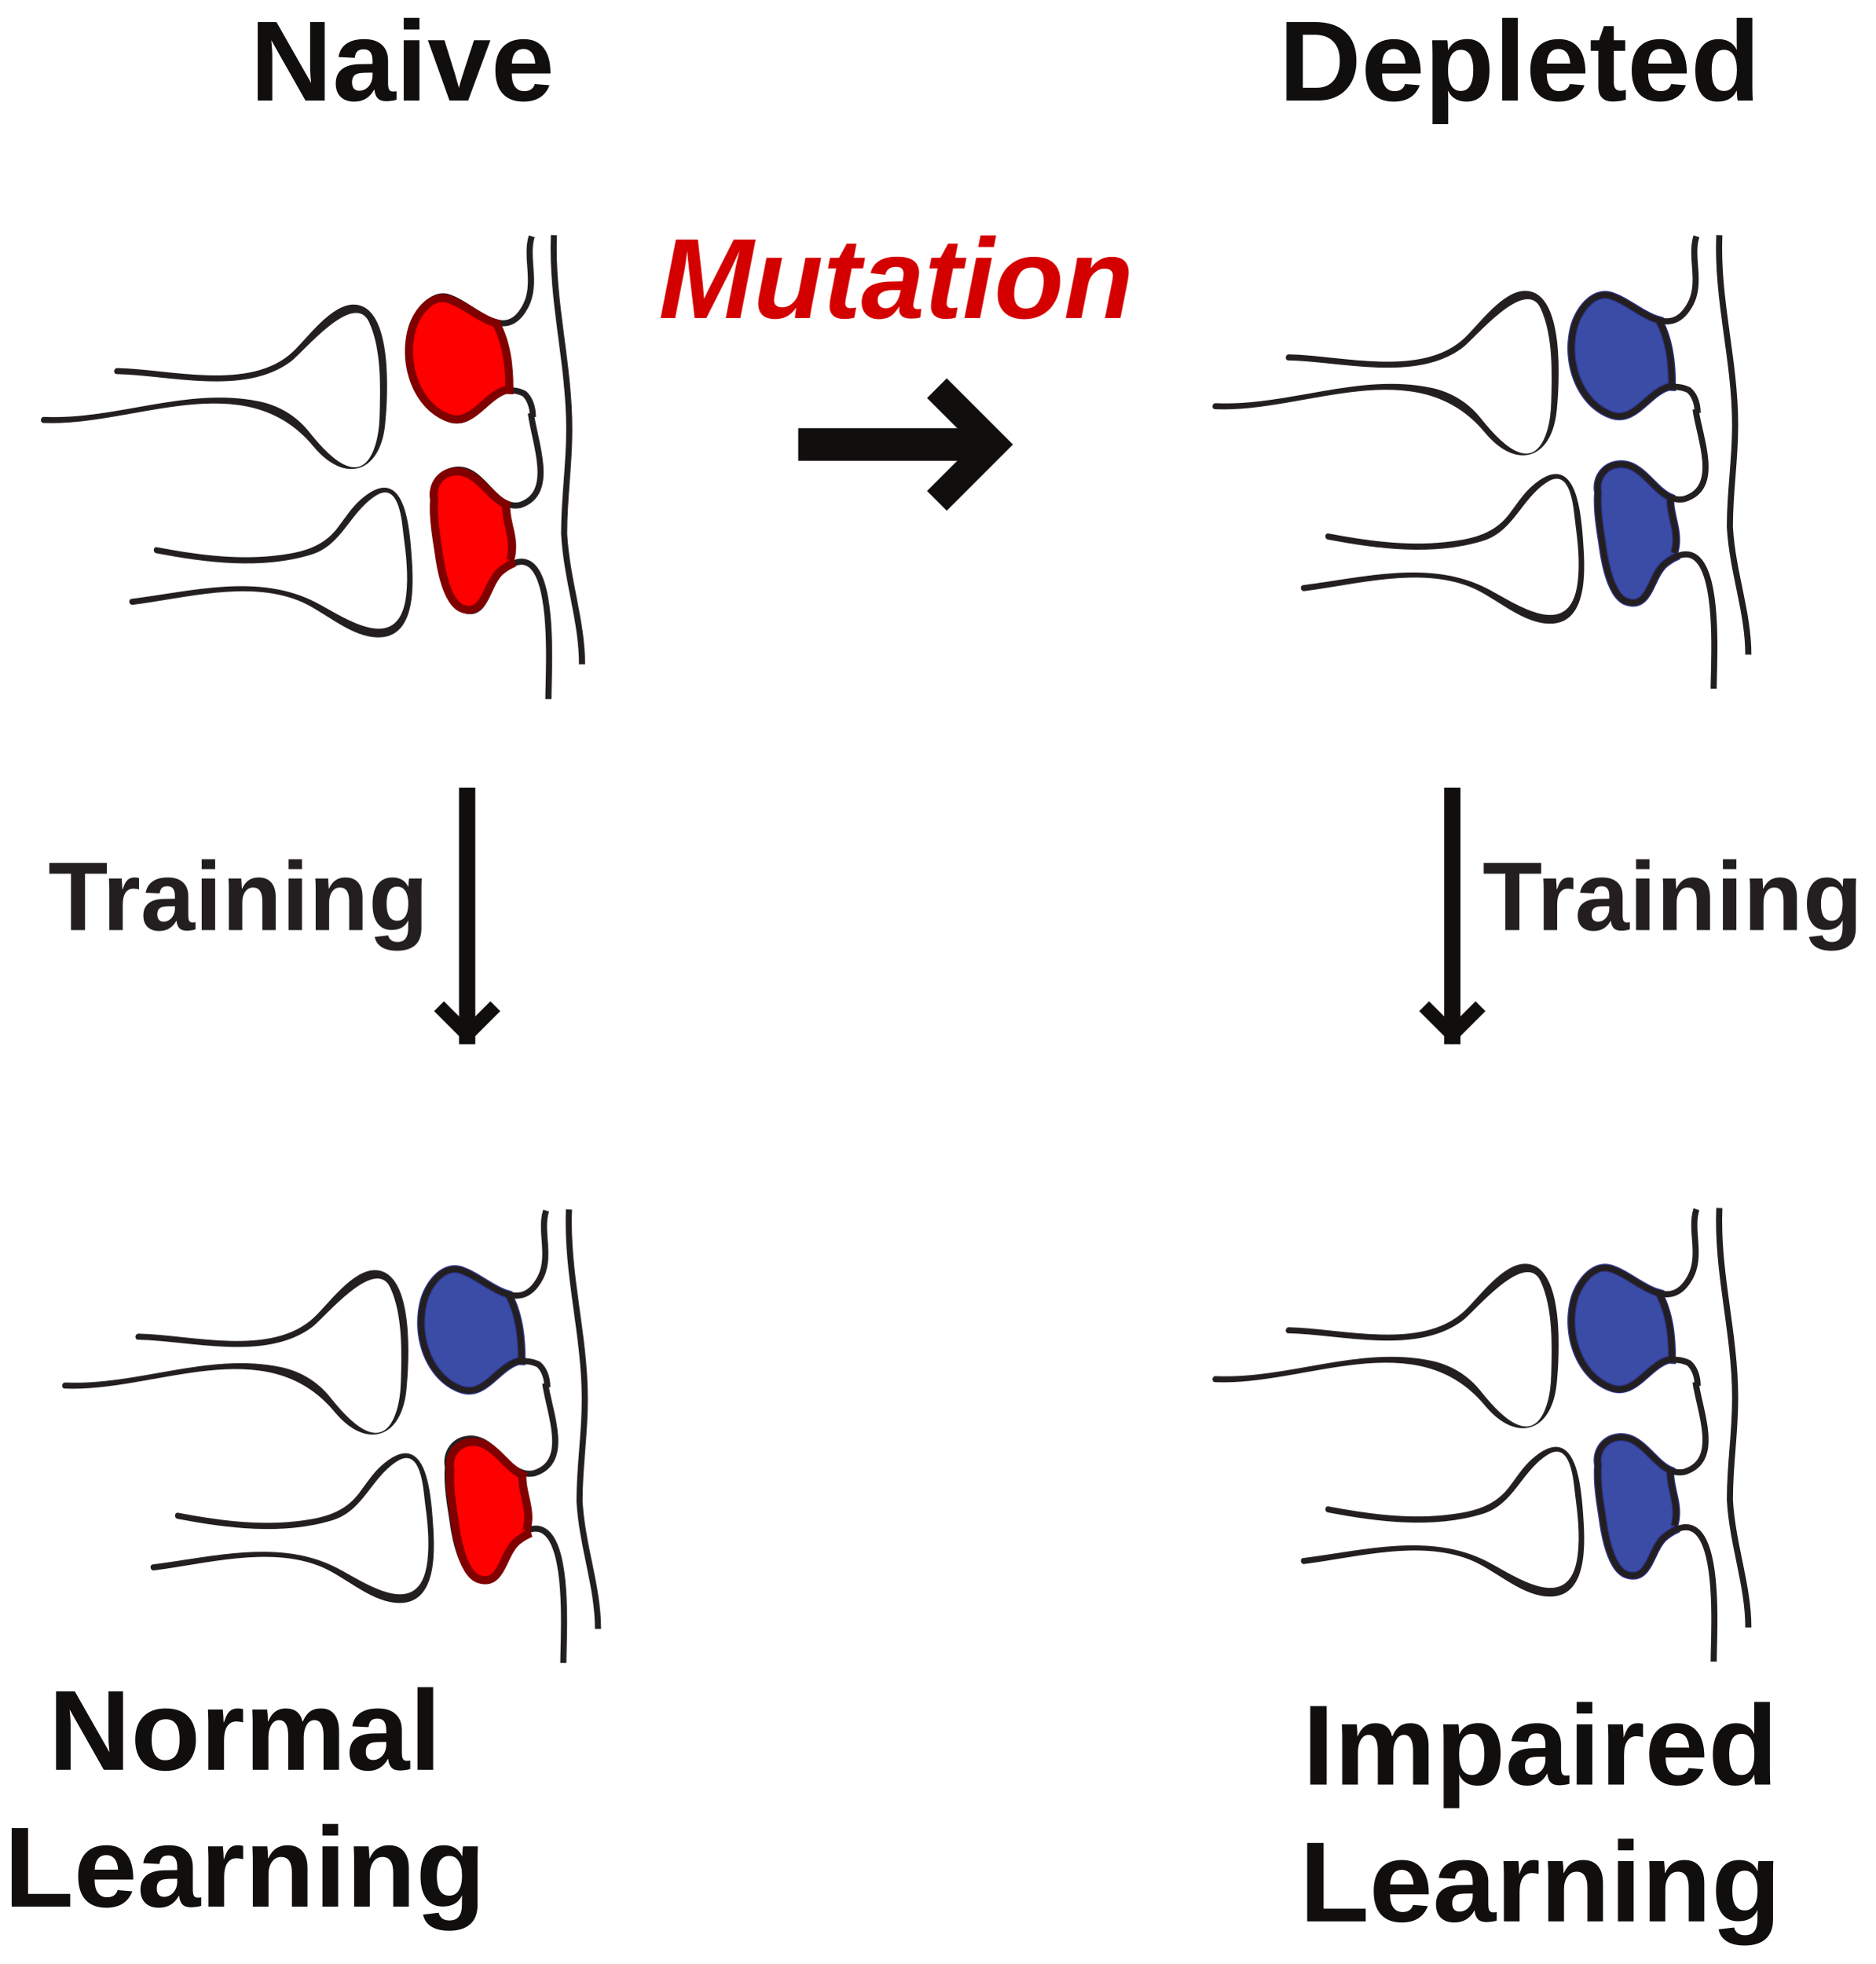
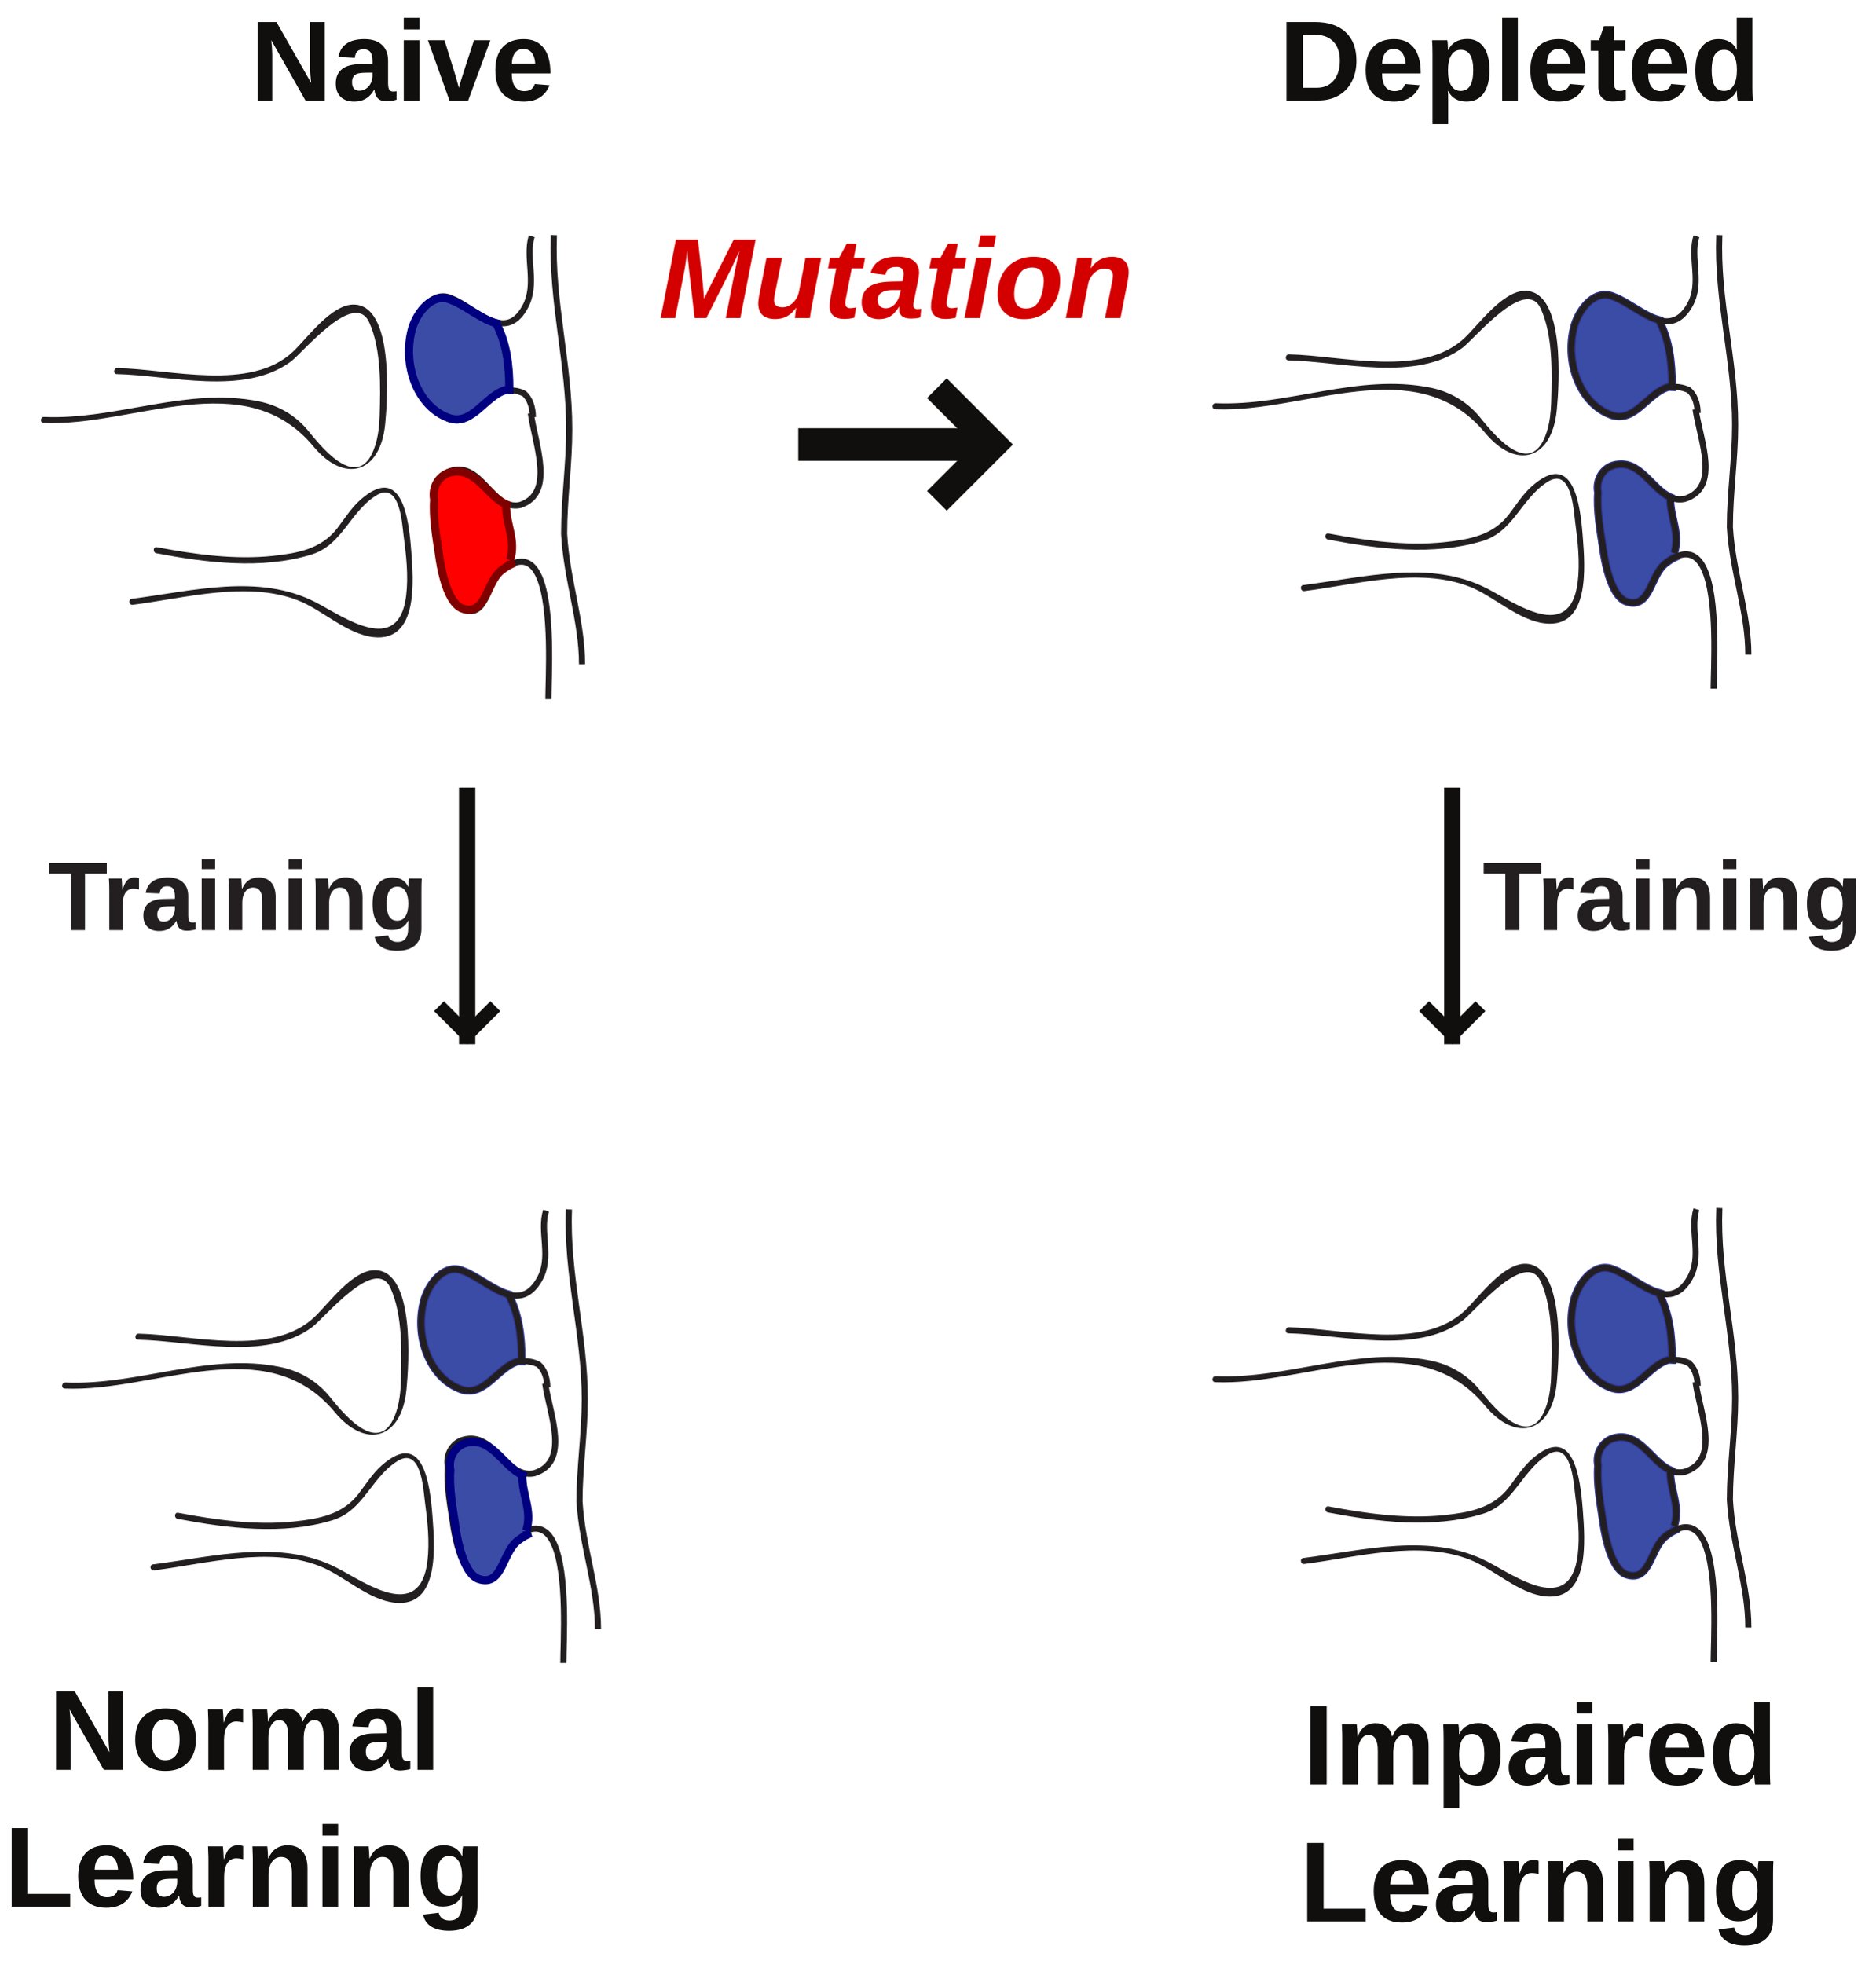
<svg xmlns="http://www.w3.org/2000/svg" width="287.84" height="301.336" id="svg4625" version="1.1">
  <defs id="defs4627" />
  <g id="layer1" transform="translate(-470.4881,-823.3293)">
    <text style="font-size:15px" id="text48" x="698.054" y="966.089">
      <tspan style="font-size:15px;font-variant:normal;font-weight:bold;writing-mode:lr-tb;fill:#231f20;fill-opacity:1;fill-rule:nonzero;stroke:none;font-family:Arial;-inkscape-font-specification:Arial-BoldMT" x="698.054 707.219 713.054 721.394 725.564 734.729 738.899 748.064" y="966.089" id="tspan50">Training</tspan>
    </text>
    <text style="font-size:15px" id="text52" x="508.872" y="838.756">
      <tspan style="font-size:17.5px;font-variant:normal;font-weight:bold;writing-mode:lr-tb;fill:#110f0d;fill-opacity:1;fill-rule:nonzero;stroke:none;font-family:Arial;-inkscape-font-specification:Arial-BoldMT" x="508.872 521.507 531.237 536.102 545.832" y="838.756" id="tspan54">Naive</tspan>
    </text>
    <text style="font-size:15px" id="text60" x="666.785" y="838.756">
      <tspan style="font-size:17.5px;font-variant:normal;font-weight:bold;writing-mode:lr-tb;fill:#110f0d;fill-opacity:1;fill-rule:nonzero;stroke:none;font-family:Arial;-inkscape-font-specification:Arial-BoldMT" id="tspan62" x="666.785" y="838.756">Depleted</tspan>
    </text>
    <text style="font-size:15px" id="text68" x="477.883" y="966.089">
      <tspan style="font-size:15px;font-variant:normal;font-weight:bold;writing-mode:lr-tb;fill:#231f20;fill-opacity:1;fill-rule:nonzero;stroke:none;font-family:Arial;-inkscape-font-specification:Arial-BoldMT" x="477.883 487.048 492.883 501.223 505.393 514.558 518.728 527.893" y="966.089" id="tspan70">Training</tspan>
    </text>
    <g id="g3108" transform="matrix(0,-1,1,0,-356.4753,1425.144)">
      <path d="m 533.588,949.49 0,27.878" style="fill:none;stroke:#110f0d;stroke-width:5;stroke-linecap:butt;stroke-linejoin:round;stroke-miterlimit:10;stroke-opacity:1;stroke-dasharray:none" id="path74" />
      <path id="path76" style="fill:#110f0d;fill-opacity:1;fill-rule:nonzero;stroke:none" d="m 523.427,972.285 3.025,-3.027 7.136,7.136 7.134,-7.136 3.027,3.027 -10.161,10.161 -10.161,-10.161 z" />
    </g>
    <text style="font-size:15px;fill:#d40000;stroke:none" id="text78" x="571.577" y="872.148">
      <tspan style="font-size:17.5px;font-style:italic;font-variant:normal;font-weight:bold;writing-mode:lr-tb;fill:#d40000;fill-opacity:1;fill-rule:nonzero;stroke:none;font-family:Arial;-inkscape-font-specification:Arial-BoldItalicMT" id="tspan80" x="571.577" y="872.148">Mutation</tspan>
    </text>
    <g id="g3072" transform="translate(22,0)">
      <path d="m 705.463,1057.552 0.174,0.616 c -0.464,0.219 -0.968,0.534 -1.502,0.951 -1.198,0.926 -1.784,2.696 -2.526,4.084 -0.74,1.385 -1.631,2.39 -3.438,1.791 -1.314,-0.439 -2.268,-2.283 -2.913,-4.656 -0.325,-1.189 -0.574,-2.51 -0.75,-3.859 -0.175,-1.159 -0.405,-2.541 -0.569,-3.966 -0.161,-1.425 -0.251,-2.899 -0.139,-4.237 -0.395,-2.033 0.807,-3.756 2.413,-4.188 3.933,-1.059 5.725,3.658 8.661,4.928 l -0.036,0.099 c 0,3.127 1.562,5.315 0.625,8.438" style="fill:#3b4ca7;fill-opacity:1;fill-rule:nonzero;stroke:#2f3591;stroke-width:1.25;stroke-linecap:butt;stroke-linejoin:miter;stroke-miterlimit:4;stroke-opacity:1;stroke-dasharray:none" id="path104" />
      <path d="m 705.111,1031.814 0,0.22 c -0.156,-0.01 -0.318,-0.01 -0.486,-0.01 -3.205,0.861 -5.207,5.599 -8.812,4.308 -4.81,-1.722 -7.215,-8.184 -5.611,-13.783 0.801,-2.584 3.206,-5.599 6.011,-4.308 2.075,0.746 4.544,2.913 6.88,3.554 l -0.005,0.01 c 1.619,3.044 2.024,6.524 2.024,10.004" style="fill:#3b4ca7;fill-opacity:1;fill-rule:nonzero;stroke:#2f3591;stroke-width:1.25;stroke-linecap:butt;stroke-linejoin:miter;stroke-miterlimit:4;stroke-opacity:1;stroke-dasharray:none" id="path108" />
      <path d="m 711.528,1078.37 c 0,-3.123 0.713,-13.73 -1.48,-18.39 -0.9,-1.913 -2.288,-2.825 -4.411,-1.814 -0.464,0.221 -0.966,0.536 -1.501,0.953 -1.199,0.926 -1.785,2.696 -2.527,4.082 -0.739,1.387 -1.63,2.39 -3.438,1.792 -1.312,-0.44 -2.268,-2.281 -2.913,-4.655 -0.324,-1.19 -0.574,-2.513 -0.749,-3.86 -0.176,-1.159 -0.405,-2.541 -0.569,-3.967 -0.161,-1.425 -0.251,-2.897 -0.14,-4.237 -0.393,-2.033 0.809,-3.755 2.413,-4.185 3.934,-1.06 5.725,3.656 8.662,4.926 0.649,0.286 1.36,0.396 2.155,0.241 5.611,-1.722 2.405,-9.044 1.716,-13.789" style="fill:none;stroke:#231f20;stroke-width:0.938;stroke-linecap:butt;stroke-linejoin:miter;stroke-miterlimit:4;stroke-opacity:1;stroke-dasharray:none" id="path112" />
      <path d="m 709.074,1036.048 c -0.02,-1.58 -0.532,-2.799 -1.363,-3.51 -0.93,-0.435 -1.65,-0.5 -2.6,-0.504 -0.156,0 -0.318,0 -0.486,0 -3.205,0.861 -5.207,5.599 -8.812,4.306 -4.81,-1.722 -7.215,-8.182 -5.611,-13.781 0.801,-2.584 3.206,-5.599 6.011,-4.308 2.075,0.745 4.544,2.911 6.88,3.554 1.726,0.474 3.376,0.116 4.739,-2.261 2.004,-3.445 0,-7.321 1.05,-10.607" style="fill:none;stroke:#231f20;stroke-width:0.938;stroke-linecap:butt;stroke-linejoin:miter;stroke-miterlimit:4;stroke-opacity:1;stroke-dasharray:none" id="path116" />
      <path d="m 712.397,1008.755 c -0.405,10.005 2.429,19.144 2.429,29.149 0,5.221 -0.81,10.439 -0.81,15.66 0.405,6.96 2.833,13.055 2.833,19.578" style="fill:none;stroke:#231f20;stroke-width:0.938;stroke-linecap:butt;stroke-linejoin:miter;stroke-miterlimit:4;stroke-opacity:1;stroke-dasharray:none" id="path120" />
      <path d="m 703.087,1021.81 c 1.619,3.045 2.024,6.525 2.024,10.004" style="fill:none;stroke:#231f20;stroke-width:0.938;stroke-linecap:butt;stroke-linejoin:miter;stroke-miterlimit:4;stroke-opacity:1;stroke-dasharray:none" id="path124" />
      <path d="m 704.838,1049.115 c 0,3.126 1.562,5.315 0.625,8.438" style="fill:none;stroke:#231f20;stroke-width:0.938;stroke-linecap:butt;stroke-linejoin:miter;stroke-miterlimit:4;stroke-opacity:1;stroke-dasharray:none" id="path128" />
      <path id="path130" style="fill:#231f20;fill-opacity:1;fill-rule:nonzero;stroke:none" d="m 635.004,1035.481 c 13.801,0.596 30.861,-9.123 41.429,3.605 4.793,5.772 10.264,4.136 11.012,-3.447 0.391,-3.946 1.306,-18.129 -4.744,-18.331 -3.489,-0.116 -7.221,5.17 -9.419,7.237 -6.535,6.15 -18.845,2.676 -26.941,2.507 -0.598,-0.013 -0.688,0.916 -0.087,0.929 8.12,0.169 19.556,3.384 26.704,-1.921 1.903,-1.411 9.713,-11.051 12.018,-6.04 1.906,4.149 1.742,9.959 1.614,14.374 -0.049,1.53 -0.212,3.07 -0.676,4.534 -2.551,8.071 -8.988,-0.723 -10.43,-2.425 -1.897,-2.243 -4.473,-3.73 -7.366,-4.325 -11.127,-2.294 -21.899,2.855 -33.025,2.375 -0.598,-0.026 -0.688,0.902 -0.087,0.929" />
      <path id="path132" style="fill:#231f20;fill-opacity:1;fill-rule:nonzero;stroke:none" d="m 652.323,1055.481 c 7.644,1.456 16.168,2.53 23.742,0.219 2.095,-0.64 3.45,-1.9 4.798,-3.541 1.629,-1.986 2.928,-4.107 5.156,-5.522 3.704,-2.351 4.014,4.391 4.231,5.997 0.412,3.058 0.789,6.344 0.403,9.421 -1.174,9.342 -9.616,3.156 -13.855,0.966 -8.75,-4.519 -18.973,-1.722 -28.261,-0.547 -0.599,0.075 -0.432,0.994 0.161,0.917 8.029,-1.014 17.554,-3.711 25.356,-0.679 3.735,1.451 7.485,5.204 11.609,5.645 6.909,0.739 6.122,-8.71 5.779,-13.24 -0.374,-4.924 -1.394,-13.54 -7.846,-7.799 -1.36,1.211 -2.402,2.873 -3.496,4.306 -2.449,3.204 -6.101,3.856 -9.881,4.26 -5.864,0.626 -12.045,-0.235 -17.808,-1.333 -0.59,-0.113 -0.671,0.818 -0.087,0.929" />
    </g>
    <g id="g3061" transform="translate(174.5292,-150.1025)">
      <path d="m 552.934,1058.318 0.174,0.618 c -0.466,0.217 -0.968,0.532 -1.504,0.95 -1.196,0.926 -1.785,2.696 -2.525,4.084 -0.743,1.386 -1.631,2.39 -3.438,1.791 -1.316,-0.44 -2.268,-2.283 -2.915,-4.656 -0.323,-1.189 -0.571,-2.51 -0.748,-3.859 -0.175,-1.159 -0.405,-2.541 -0.569,-3.965 -0.161,-1.426 -0.254,-2.9 -0.141,-4.239 -0.393,-2.033 0.81,-3.755 2.413,-4.188 3.935,-1.059 5.728,3.658 8.664,4.928 l -0.036,0.099 c 0,3.127 1.562,5.315 0.625,8.438" style="fill:#3b4ca7;fill-opacity:1;fill-rule:nonzero;stroke:#2f3591;stroke-width:1.25;stroke-linecap:butt;stroke-linejoin:miter;stroke-miterlimit:4;stroke-opacity:1;stroke-dasharray:none" id="path160" />
      <path d="m 552.582,1032.582 0,0.22 c -0.156,-0.01 -0.318,-0.01 -0.486,-0.01 -3.205,0.861 -5.21,5.599 -8.815,4.309 -4.808,-1.724 -7.213,-8.185 -5.611,-13.783 0.804,-2.585 3.206,-5.6 6.011,-4.306 2.078,0.745 4.544,2.911 6.88,3.553 l -0.003,0.01 c 1.619,3.045 2.024,6.524 2.024,10.005" style="fill:#3b4ca7;fill-opacity:1;fill-rule:nonzero;stroke:#2f3591;stroke-width:1.25;stroke-linecap:butt;stroke-linejoin:miter;stroke-miterlimit:4;stroke-opacity:1;stroke-dasharray:none" id="path164" />
      <path d="m 558.996,1079.137 c 0,-3.123 0.713,-13.729 -1.478,-18.389 -0.9,-1.914 -2.29,-2.826 -4.411,-1.814 -0.466,0.22 -0.966,0.535 -1.504,0.953 -1.199,0.925 -1.782,2.695 -2.525,4.081 -0.739,1.389 -1.63,2.391 -3.438,1.792 -1.312,-0.44 -2.268,-2.283 -2.913,-4.656 -0.324,-1.188 -0.574,-2.51 -0.751,-3.859 -0.176,-1.157 -0.404,-2.54 -0.566,-3.966 -0.161,-1.425 -0.254,-2.897 -0.142,-4.237 -0.393,-2.033 0.809,-3.755 2.413,-4.186 3.935,-1.059 5.728,3.658 8.665,4.928 0.649,0.284 1.357,0.396 2.155,0.241 5.611,-1.722 2.405,-9.045 1.714,-13.793" style="fill:none;stroke:#231f20;stroke-width:0.938;stroke-linecap:butt;stroke-linejoin:miter;stroke-miterlimit:4;stroke-opacity:1;stroke-dasharray:none" id="path168" />
      <path d="m 556.544,1036.814 c -0.02,-1.581 -0.535,-2.799 -1.363,-3.51 -0.93,-0.435 -1.653,-0.5 -2.6,-0.504 -0.156,0 -0.318,0 -0.486,0 -3.205,0.861 -5.21,5.599 -8.815,4.306 -4.81,-1.722 -7.213,-8.182 -5.611,-13.781 0.801,-2.585 3.206,-5.599 6.011,-4.306 2.075,0.744 4.546,2.91 6.88,3.553 1.729,0.472 3.379,0.116 4.741,-2.261 2.004,-3.445 0,-7.321 1.05,-10.607" style="fill:none;stroke:#231f20;stroke-width:0.938;stroke-linecap:butt;stroke-linejoin:miter;stroke-miterlimit:4;stroke-opacity:1;stroke-dasharray:none" id="path172" />
      <path d="m 559.865,1009.523 c -0.405,10.004 2.429,19.144 2.429,29.148 0,5.22 -0.81,10.44 -0.81,15.66 0.405,6.96 2.835,13.054 2.835,19.579" style="fill:none;stroke:#231f20;stroke-width:0.938;stroke-linecap:butt;stroke-linejoin:miter;stroke-miterlimit:4;stroke-opacity:1;stroke-dasharray:none" id="path176" />
      <path d="m 550.558,1022.577 c 1.619,3.045 2.024,6.525 2.024,10.005" style="fill:none;stroke:#231f20;stroke-width:0.938;stroke-linecap:butt;stroke-linejoin:miter;stroke-miterlimit:4;stroke-opacity:1;stroke-dasharray:none" id="path180" />
      <path d="m 552.309,1049.881 c 0,3.126 1.562,5.314 0.625,8.438" style="fill:none;stroke:#231f20;stroke-width:0.938;stroke-linecap:butt;stroke-linejoin:miter;stroke-miterlimit:4;stroke-opacity:1;stroke-dasharray:none" id="path184" />
      <path id="path186" style="fill:#231f20;fill-opacity:1;fill-rule:nonzero;stroke:none" d="m 482.475,1036.247 c 13.801,0.596 30.861,-9.123 41.431,3.604 4.793,5.774 10.261,4.138 11.01,-3.446 0.391,-3.947 1.306,-18.129 -4.741,-18.331 -3.491,-0.116 -7.224,5.17 -9.421,7.237 -6.535,6.15 -18.845,2.676 -26.941,2.507 -0.598,-0.013 -0.688,0.916 -0.087,0.929 8.12,0.168 19.558,3.384 26.704,-1.921 1.903,-1.411 9.713,-11.051 12.018,-6.04 1.906,4.149 1.745,9.959 1.614,14.374 -0.048,1.53 -0.212,3.07 -0.674,4.534 -2.554,8.071 -8.99,-0.723 -10.432,-2.425 -1.897,-2.243 -4.475,-3.73 -7.366,-4.326 -11.127,-2.292 -21.899,2.856 -33.025,2.376 -0.598,-0.026 -0.686,0.902 -0.087,0.929" />
      <path id="path188" style="fill:#231f20;fill-opacity:1;fill-rule:nonzero;stroke:none" d="m 499.794,1056.247 c 7.644,1.456 16.17,2.53 23.742,0.217 2.098,-0.639 3.45,-1.9 4.798,-3.541 1.629,-1.984 2.928,-4.106 5.156,-5.522 3.704,-2.35 4.014,4.393 4.231,5.999 0.412,3.058 0.791,6.344 0.403,9.42 -1.171,9.342 -9.614,3.158 -13.855,0.968 -8.748,-4.519 -18.973,-1.722 -28.261,-0.549 -0.596,0.076 -0.432,0.994 0.164,0.92 8.026,-1.015 17.551,-3.712 25.356,-0.68 3.732,1.45 7.482,5.204 11.609,5.644 6.906,0.74 6.12,-8.709 5.776,-13.239 -0.374,-4.924 -1.391,-13.54 -7.846,-7.799 -1.36,1.211 -2.4,2.873 -3.496,4.305 -2.449,3.205 -6.101,3.857 -9.881,4.261 -5.864,0.626 -12.045,-0.236 -17.808,-1.333 -0.59,-0.113 -0.671,0.818 -0.087,0.929" />
    </g>
    <g id="g3112" transform="translate(-176.8542,276.2314)">
      <text y="818.751" x="654.772" id="text190" style="font-size:15px">
        <tspan id="tspan192" y="818.751" x="654.772 667.407 678.1 684.907 700.465 710.195" style="font-size:17.5px;font-variant:normal;font-weight:bold;writing-mode:lr-tb;fill:#110f0d;fill-opacity:1;fill-rule:nonzero;stroke:none;font-family:Arial;-inkscape-font-specification:Arial-BoldMT">Normal</tspan>
      </text>
      <text y="839.751" x="647.965" id="text194" style="font-size:15px">
        <tspan id="tspan196" y="839.751" x="647.965 658.657 668.387 678.117 684.925 695.617 700.482 711.175" style="font-size:17.5px;font-variant:normal;font-weight:bold;writing-mode:lr-tb;fill:#110f0d;fill-opacity:1;fill-rule:nonzero;stroke:none;font-family:Arial;-inkscape-font-specification:Arial-BoldMT">Learning</tspan>
      </text>
    </g>
    <text style="font-size:15px" id="text198" x="670.437" y="1097.246">
      <tspan style="font-size:17.5px;font-variant:normal;font-weight:bold;writing-mode:lr-tb;fill:#110f0d;fill-opacity:1;fill-rule:nonzero;stroke:none;font-family:Arial;-inkscape-font-specification:Arial-BoldMT" x="670.437 675.302 690.86 701.552 711.282 716.147 722.955 732.685" y="1097.246" id="tspan200">Impaired</tspan>
    </text>
    <text style="font-size:15px" id="text202" x="669.965" y="1118.246">
      <tspan style="font-size:17.5px;font-variant:normal;font-weight:bold;writing-mode:lr-tb;fill:#110f0d;fill-opacity:1;fill-rule:nonzero;stroke:none;font-family:Arial;-inkscape-font-specification:Arial-BoldMT" x="669.965 680.657 690.387 700.117 706.925 717.617 722.482 733.175" y="1118.246" id="tspan204">Learning</tspan>
    </text>
    <g id="g3104" transform="matrix(0,1,-1,0,1435.059,363.3028)">
      <path d="m 580.932,892.864 39.375,0" style="fill:none;stroke:#110f0d;stroke-width:2.5;stroke-linecap:butt;stroke-linejoin:round;stroke-miterlimit:10;stroke-opacity:1;stroke-dasharray:none" id="path208" />
      <path id="path210" style="fill:#110f0d;fill-opacity:1;fill-rule:nonzero;stroke:none" d="m 615.226,897.945 -1.514,-1.512 3.567,-3.567 -3.567,-3.567 1.514,-1.514 5.08,5.081 -5.08,5.08 z" />
    </g>
    <g id="g3100" transform="matrix(0,1,-1,0,1738.778,363.3028)">
      <path d="m 580.932,1045.364 39.375,0" style="fill:none;stroke:#110f0d;stroke-width:2.5;stroke-linecap:butt;stroke-linejoin:round;stroke-miterlimit:10;stroke-opacity:1;stroke-dasharray:none" id="path214" />
      <path id="path216" style="fill:#110f0d;fill-opacity:1;fill-rule:nonzero;stroke:none" d="m 615.226,1050.445 -1.514,-1.512 3.567,-3.567 -3.567,-3.567 1.514,-1.514 5.08,5.081 -5.08,5.08 z" />
    </g>
-     <g id="g3091">
-       <path d="m 554.665,930.636 c 0,-3.195 0.694,-14.045 -1.433,-18.812 -1.067,-2.385 -2.833,-3.251 -5.74,-0.881 -1.163,0.946 -1.731,2.759 -2.449,4.176 -0.72,1.42 -1.583,2.445 -3.337,1.833 -1.275,-0.45 -2.2,-2.335 -2.825,-4.761 -0.315,-1.218 -0.556,-2.57 -0.728,-3.95 -0.171,-1.184 -0.393,-2.599 -0.551,-4.058 -0.156,-1.458 -0.247,-2.965 -0.138,-4.334 -0.38,-2.08 0.786,-3.844 2.341,-4.284 4.666,-1.321 6.219,6.169 10.499,5.287 5.441,-1.761 2.331,-9.252 1.663,-14.106" style="fill:none;stroke:#231f20;stroke-width:0.938;stroke-linecap:butt;stroke-linejoin:miter;stroke-miterlimit:4;stroke-opacity:1;stroke-dasharray:none" id="path220" />
-       <path d="m 552.287,887.34 c -0.022,-1.616 -0.517,-2.864 -1.324,-3.591 -1.049,-0.52 -1.827,-0.52 -2.993,-0.52 -3.11,0.882 -5.054,5.729 -8.553,4.406 -4.668,-1.761 -7,-8.37 -5.444,-14.099 0.776,-2.645 3.11,-5.728 5.832,-4.405 3.498,1.321 8.164,7.049 11.274,1.321 1.944,-3.525 0,-7.49 1.019,-10.851" style="fill:none;stroke:#231f20;stroke-width:0.938;stroke-linecap:butt;stroke-linejoin:miter;stroke-miterlimit:4;stroke-opacity:1;stroke-dasharray:none" id="path224" />
-       <path d="m 555.509,859.42 c -0.393,10.235 2.356,19.584 2.356,29.819 0,5.34 -0.786,10.68 -0.786,16.02 0.393,7.12 2.749,13.354 2.749,20.029" style="fill:none;stroke:#231f20;stroke-width:0.938;stroke-linecap:butt;stroke-linejoin:miter;stroke-miterlimit:4;stroke-opacity:1;stroke-dasharray:none" id="path228" />
-       <path id="path230" style="fill:#231f20;fill-opacity:1;fill-rule:nonzero;stroke:none" d="m 477.169,888.25 c 13.801,0.596 30.861,-9.123 41.431,3.604 4.79,5.772 10.261,4.136 11.01,-3.446 0.391,-3.947 1.306,-18.128 -4.744,-18.331 -3.489,-0.116 -7.221,5.17 -9.419,7.237 -6.535,6.15 -18.845,2.676 -26.941,2.507 -0.598,-0.013 -0.688,0.915 -0.087,0.929 8.12,0.169 19.556,3.384 26.704,-1.923 1.9,-1.41 9.71,-11.05 12.018,-6.039 1.906,4.149 1.742,9.959 1.614,14.374 -0.048,1.53 -0.212,3.07 -0.676,4.534 -2.554,8.069 -8.985,-0.721 -10.43,-2.425 -1.897,-2.243 -4.473,-3.73 -7.366,-4.325 -11.127,-2.294 -21.899,2.855 -33.025,2.375 -0.598,-0.026 -0.686,0.902 -0.087,0.929" />
-       <path id="path232" style="fill:#231f20;fill-opacity:1;fill-rule:nonzero;stroke:none" d="m 494.489,908.25 c 7.644,1.456 16.168,2.53 23.742,0.217 2.095,-0.637 3.45,-1.9 4.798,-3.541 1.629,-1.984 2.925,-4.106 5.156,-5.521 3.704,-2.351 4.014,4.391 4.231,5.997 0.412,3.058 0.791,6.344 0.403,9.42 -1.171,9.344 -9.616,3.158 -13.855,0.966 -8.75,-4.518 -18.973,-1.721 -28.261,-0.546 -0.596,0.075 -0.432,0.994 0.164,0.919 8.026,-1.015 17.551,-3.712 25.354,-0.68 3.735,1.45 7.485,5.202 11.611,5.645 6.906,0.739 6.12,-8.71 5.776,-13.24 -0.376,-4.924 -1.391,-13.54 -7.846,-7.799 -1.36,1.211 -2.4,2.873 -3.496,4.306 -2.449,3.203 -6.101,3.856 -9.881,4.259 -5.864,0.626 -12.045,-0.234 -17.808,-1.331 -0.59,-0.113 -0.671,0.818 -0.087,0.929" />
-       <path d="m 548.668,882.959 0,0.22 c -0.156,-0.01 -0.318,-0.01 -0.486,-0.01 -3.205,0.861 -5.21,5.599 -8.815,4.309 -4.808,-1.724 -7.213,-8.185 -5.611,-13.782 0.804,-2.585 3.206,-5.6 6.011,-4.306 2.078,0.745 4.544,2.911 6.88,3.553 l -0.003,0.01 c 1.619,3.045 2.024,6.524 2.024,10.005" style="fill:#ff0000;fill-opacity:1;fill-rule:nonzero;stroke:#800000;stroke-width:1.25;stroke-linecap:butt;stroke-linejoin:miter;stroke-miterlimit:4;stroke-opacity:1;stroke-dasharray:none" id="path164-1" />
-       <path d="m 548.792,909.306 0.174,0.618 c -0.466,0.217 -0.968,0.532 -1.504,0.95 -1.196,0.926 -1.785,2.696 -2.525,4.084 -0.743,1.386 -1.631,2.39 -3.438,1.791 -1.316,-0.44 -2.268,-2.283 -2.915,-4.656 -0.323,-1.189 -0.571,-2.51 -0.748,-3.859 -0.175,-1.159 -0.405,-2.541 -0.569,-3.965 -0.161,-1.426 -0.254,-2.9 -0.141,-4.239 -0.393,-2.033 0.81,-3.755 2.413,-4.188 3.935,-1.059 5.728,3.658 8.664,4.928 l -0.036,0.099 c 0,3.127 1.562,5.315 0.625,8.438" style="fill:#ff0000;fill-opacity:1;fill-rule:nonzero;stroke:#800000;stroke-width:1.25;stroke-linecap:butt;stroke-linejoin:miter;stroke-miterlimit:4;stroke-opacity:1;stroke-dasharray:none" id="path160-7" />
-     </g>
-     <g id="g3051" transform="translate(-149.7471,148.9576)">
-       <path d="m 700.285,883.069 0,0.219 c -0.156,-0.004 -0.315,-0.004 -0.484,-0.004 -3.205,0.861 -5.205,5.599 -8.815,4.308 -4.81,-1.722 -7.21,-8.182 -5.606,-13.784 0.796,-2.583 3.201,-5.599 6.011,-4.305 2.07,0.745 4.539,2.911 6.875,3.554 l 0,0.009 c 1.619,3.045 2.019,6.522 2.019,10.004" style="fill:#3b4ca7;fill-opacity:1;fill-rule:nonzero;stroke:#2f3591;stroke-width:1.25;stroke-linecap:butt;stroke-linejoin:miter;stroke-miterlimit:4;stroke-opacity:1;stroke-dasharray:none" id="path136" />
-       <path d="m 706.706,929.625 c 0,-3.123 0.708,-13.73 -1.482,-18.39 -1.097,-2.33 -2.915,-3.178 -5.915,-0.861 -1.199,0.926 -1.78,2.696 -2.525,4.082 -0.741,1.387 -1.63,2.39 -3.438,1.792 -1.315,-0.44 -2.268,-2.283 -2.915,-4.656 -0.321,-1.189 -0.571,-2.511 -0.746,-3.859 -0.179,-1.159 -0.405,-2.541 -0.571,-3.966 -0.159,-1.426 -0.246,-2.899 -0.14,-4.239 -0.393,-2.033 0.814,-3.755 2.417,-4.185 4.808,-1.292 6.406,6.029 10.818,5.168 5.606,-1.722 2.4,-9.044 1.716,-13.79" style="fill:none;stroke:#231f20;stroke-width:0.938;stroke-linecap:butt;stroke-linejoin:miter;stroke-miterlimit:4;stroke-opacity:1;stroke-dasharray:none" id="path140" />
-       <path d="m 704.25,887.303 c -0.022,-1.581 -0.535,-2.8 -1.36,-3.51 -0.932,-0.435 -1.655,-0.5 -2.605,-0.504 -0.156,-0.005 -0.315,-0.005 -0.484,-0.005 -3.205,0.861 -5.205,5.599 -8.815,4.306 -4.81,-1.721 -7.21,-8.181 -5.606,-13.781 0.796,-2.584 3.201,-5.599 6.011,-4.306 2.07,0.745 4.539,2.911 6.875,3.554 1.729,0.472 3.379,0.115 4.741,-2.263 2.004,-3.445 0,-7.32 1.05,-10.606" style="fill:none;stroke:#231f20;stroke-width:0.938;stroke-linecap:butt;stroke-linejoin:miter;stroke-miterlimit:4;stroke-opacity:1;stroke-dasharray:none" id="path144" />
-       <path d="m 707.57,860.01 c -0.403,10.005 2.429,19.144 2.429,29.149 0,5.22 -0.81,10.439 -0.81,15.659 0.405,6.96 2.835,13.055 2.835,19.579" style="fill:none;stroke:#231f20;stroke-width:0.938;stroke-linecap:butt;stroke-linejoin:miter;stroke-miterlimit:4;stroke-opacity:1;stroke-dasharray:none" id="path148" />
-       <path d="m 698.266,873.064 c 1.619,3.045 2.019,6.525 2.019,10.004" style="fill:none;stroke:#231f20;stroke-width:0.938;stroke-linecap:butt;stroke-linejoin:miter;stroke-miterlimit:4;stroke-opacity:1;stroke-dasharray:none" id="path152" />
-       <path id="path154" style="fill:#231f20;fill-opacity:1;fill-rule:nonzero;stroke:none" d="m 630.182,887.504 c 13.799,0.596 30.86,-9.121 41.426,3.605 4.793,5.771 10.264,4.138 11.012,-3.446 0.391,-3.946 1.306,-18.13 -4.744,-18.331 -3.489,-0.116 -7.221,5.169 -9.419,7.236 -6.535,6.15 -18.845,2.676 -26.941,2.507 -0.598,-0.013 -0.688,0.916 -0.087,0.929 8.123,0.169 19.556,3.384 26.704,-1.921 1.903,-1.411 9.713,-11.05 12.018,-6.04 1.906,4.15 1.742,9.96 1.614,14.375 -0.046,1.529 -0.212,3.07 -0.676,4.534 -2.551,8.07 -8.988,-0.723 -10.43,-2.426 -1.897,-2.241 -4.475,-3.729 -7.366,-4.325 -11.127,-2.292 -21.899,2.855 -33.023,2.375 -0.6,-0.026 -0.688,0.902 -0.087,0.929" />
-       <path id="path156" style="fill:#231f20;fill-opacity:1;fill-rule:nonzero;stroke:none" d="m 647.499,907.504 c 7.644,1.456 16.168,2.531 23.742,0.22 2.098,-0.64 3.45,-1.9 4.798,-3.541 1.629,-1.986 2.928,-4.107 5.156,-5.524 3.704,-2.351 4.014,4.391 4.231,5.997 0.412,3.059 0.789,6.345 0.403,9.422 -1.174,9.344 -9.616,3.156 -13.855,0.966 -8.748,-4.52 -18.973,-1.722 -28.261,-0.547 -0.599,0.075 -0.432,0.994 0.161,0.919 8.029,-1.015 17.554,-3.714 25.356,-0.681 3.735,1.451 7.485,5.205 11.609,5.646 6.909,0.739 6.122,-8.711 5.779,-13.241 -0.374,-4.924 -1.394,-13.54 -7.846,-7.799 -1.36,1.211 -2.402,2.873 -3.496,4.306 -2.449,3.204 -6.101,3.856 -9.881,4.26 -5.864,0.626 -12.045,-0.235 -17.808,-1.333 -0.59,-0.113 -0.671,0.818 -0.087,0.929" />
-       <path d="m 701.023,909.306 0.174,0.618 c -0.466,0.217 -0.968,0.532 -1.504,0.95 -1.196,0.926 -1.785,2.696 -2.525,4.084 -0.743,1.386 -1.631,2.39 -3.438,1.791 -1.316,-0.44 -2.268,-2.283 -2.915,-4.656 -0.323,-1.189 -0.571,-2.51 -0.748,-3.859 -0.175,-1.159 -0.405,-2.541 -0.569,-3.965 -0.161,-1.426 -0.254,-2.9 -0.141,-4.239 -0.393,-2.033 0.81,-3.755 2.413,-4.188 3.935,-1.059 5.728,3.658 8.664,4.928 l -0.036,0.099 c 0,3.127 1.562,5.315 0.625,8.438" style="fill:#ff0000;fill-opacity:1;fill-rule:nonzero;stroke:#800000;stroke-width:1.25;stroke-linecap:butt;stroke-linejoin:miter;stroke-miterlimit:4;stroke-opacity:1;stroke-dasharray:none" id="path160-7-4" />
-     </g>
+     <path id="path220" style="fill:none;stroke:#231f20;stroke-width:0.938;stroke-linecap:butt;stroke-linejoin:miter;stroke-miterlimit:4;stroke-opacity:1;stroke-dasharray:none" d="m 554.665,930.636 c 0,-3.195 0.694,-14.045 -1.433,-18.812 -1.067,-2.385 -2.833,-3.251 -5.74,-0.881 -1.163,0.946 -1.731,2.759 -2.449,4.176 -0.72,1.42 -1.583,2.445 -3.337,1.833 -1.275,-0.45 -2.2,-2.335 -2.825,-4.761 -0.315,-1.218 -0.556,-2.57 -0.728,-3.95 -0.171,-1.184 -0.393,-2.599 -0.551,-4.058 -0.156,-1.458 -0.247,-2.965 -0.138,-4.334 -0.38,-2.08 0.786,-3.844 2.341,-4.284 4.666,-1.321 6.219,6.169 10.499,5.287 5.441,-1.761 2.331,-9.252 1.663,-14.106" />
+     <path id="path224" style="fill:none;stroke:#231f20;stroke-width:0.938;stroke-linecap:butt;stroke-linejoin:miter;stroke-miterlimit:4;stroke-opacity:1;stroke-dasharray:none" d="m 552.287,887.34 c -0.022,-1.616 -0.517,-2.864 -1.324,-3.591 -1.049,-0.52 -1.827,-0.52 -2.993,-0.52 -3.11,0.882 -5.054,5.729 -8.553,4.406 -4.668,-1.761 -7,-8.37 -5.444,-14.099 0.776,-2.645 3.11,-5.728 5.832,-4.405 3.498,1.321 8.164,7.049 11.274,1.321 1.944,-3.525 0,-7.49 1.019,-10.851" />
+     <path id="path228" style="fill:none;stroke:#231f20;stroke-width:0.938;stroke-linecap:butt;stroke-linejoin:miter;stroke-miterlimit:4;stroke-opacity:1;stroke-dasharray:none" d="m 555.509,859.42 c -0.393,10.235 2.356,19.584 2.356,29.819 0,5.34 -0.786,10.68 -0.786,16.02 0.393,7.12 2.749,13.354 2.749,20.029" />
+     <path d="m 477.169,888.25 c 13.801,0.596 30.861,-9.123 41.431,3.604 4.79,5.772 10.261,4.136 11.01,-3.446 0.391,-3.947 1.306,-18.128 -4.744,-18.331 -3.489,-0.116 -7.221,5.17 -9.419,7.237 -6.535,6.15 -18.845,2.676 -26.941,2.507 -0.598,-0.013 -0.688,0.915 -0.087,0.929 8.12,0.169 19.556,3.384 26.704,-1.923 1.9,-1.41 9.71,-11.05 12.018,-6.039 1.906,4.149 1.742,9.959 1.614,14.374 -0.048,1.53 -0.212,3.07 -0.676,4.534 -2.554,8.069 -8.985,-0.721 -10.43,-2.425 -1.897,-2.243 -4.473,-3.73 -7.366,-4.325 -11.127,-2.294 -21.899,2.855 -33.025,2.375 -0.598,-0.026 -0.686,0.902 -0.087,0.929" style="fill:#231f20;fill-opacity:1;fill-rule:nonzero;stroke:none" id="path230" />
+     <path d="m 494.489,908.25 c 7.644,1.456 16.168,2.53 23.742,0.217 2.095,-0.637 3.45,-1.9 4.798,-3.541 1.629,-1.984 2.925,-4.106 5.156,-5.521 3.704,-2.351 4.014,4.391 4.231,5.997 0.412,3.058 0.791,6.344 0.403,9.42 -1.171,9.344 -9.616,3.158 -13.855,0.966 -8.75,-4.518 -18.973,-1.721 -28.261,-0.546 -0.596,0.075 -0.432,0.994 0.164,0.919 8.026,-1.015 17.551,-3.712 25.354,-0.68 3.735,1.45 7.485,5.202 11.611,5.645 6.906,0.739 6.12,-8.71 5.776,-13.24 -0.376,-4.924 -1.391,-13.54 -7.846,-7.799 -1.36,1.211 -2.4,2.873 -3.496,4.306 -2.449,3.203 -6.101,3.856 -9.881,4.259 -5.864,0.626 -12.045,-0.234 -17.808,-1.331 -0.59,-0.113 -0.671,0.818 -0.087,0.929" style="fill:#231f20;fill-opacity:1;fill-rule:nonzero;stroke:none" id="path232" />
+     <path id="path164-1" style="fill:#3b4ca7;fill-opacity:1;fill-rule:nonzero;stroke:#000080;stroke-width:1.25;stroke-linecap:butt;stroke-linejoin:miter;stroke-miterlimit:4;stroke-opacity:1;stroke-dasharray:none" d="m 548.668,882.959 0,0.22 c -0.156,-0.01 -0.318,-0.01 -0.486,-0.01 -3.205,0.861 -5.21,5.599 -8.815,4.309 -4.808,-1.724 -7.213,-8.185 -5.611,-13.782 0.804,-2.585 3.206,-5.6 6.011,-4.306 2.078,0.745 4.544,2.911 6.88,3.553 l -0.003,0.01 c 1.619,3.045 2.024,6.524 2.024,10.005" />
+     <path id="path160-7" style="fill:#ff0000;fill-opacity:1;fill-rule:nonzero;stroke:#800000;stroke-width:1.25;stroke-linecap:butt;stroke-linejoin:miter;stroke-miterlimit:4;stroke-opacity:1;stroke-dasharray:none" d="m 548.792,909.306 0.174,0.618 c -0.466,0.217 -0.968,0.532 -1.504,0.95 -1.196,0.926 -1.785,2.696 -2.525,4.084 -0.743,1.386 -1.631,2.39 -3.438,1.791 -1.316,-0.44 -2.268,-2.283 -2.915,-4.656 -0.323,-1.189 -0.571,-2.51 -0.748,-3.859 -0.175,-1.159 -0.405,-2.541 -0.569,-3.965 -0.161,-1.426 -0.254,-2.9 -0.141,-4.239 -0.393,-2.033 0.81,-3.755 2.413,-4.188 3.935,-1.059 5.728,3.658 8.664,4.928 l -0.036,0.099 c 0,3.127 1.562,5.315 0.625,8.438" />
+     <path id="path136" style="fill:#3b4ca7;fill-opacity:1;fill-rule:nonzero;stroke:#2f3591;stroke-width:1.25;stroke-linecap:butt;stroke-linejoin:miter;stroke-miterlimit:4;stroke-opacity:1;stroke-dasharray:none" d="m 550.538,1032.027 0,0.219 c -0.156,-0 -0.315,-0 -0.484,-0 -3.205,0.861 -5.205,5.599 -8.815,4.308 -4.81,-1.722 -7.21,-8.182 -5.606,-13.784 0.796,-2.583 3.201,-5.599 6.011,-4.305 2.07,0.745 4.539,2.911 6.875,3.554 l 0,0.01 c 1.619,3.045 2.019,6.522 2.019,10.004" />
+     <path id="path140" style="fill:none;stroke:#231f20;stroke-width:0.938;stroke-linecap:butt;stroke-linejoin:miter;stroke-miterlimit:4;stroke-opacity:1;stroke-dasharray:none" d="m 556.959,1078.582 c 0,-3.123 0.708,-13.73 -1.482,-18.39 -1.097,-2.33 -2.915,-3.178 -5.915,-0.861 -1.199,0.926 -1.78,2.696 -2.525,4.082 -0.741,1.387 -1.63,2.39 -3.438,1.792 -1.315,-0.44 -2.268,-2.283 -2.915,-4.656 -0.321,-1.189 -0.571,-2.511 -0.746,-3.859 -0.179,-1.159 -0.405,-2.541 -0.571,-3.966 -0.159,-1.426 -0.246,-2.899 -0.14,-4.239 -0.393,-2.033 0.814,-3.755 2.417,-4.185 4.808,-1.292 6.406,6.029 10.818,5.168 5.606,-1.722 2.4,-9.044 1.716,-13.79" />
+     <path id="path144" style="fill:none;stroke:#231f20;stroke-width:0.938;stroke-linecap:butt;stroke-linejoin:miter;stroke-miterlimit:4;stroke-opacity:1;stroke-dasharray:none" d="m 554.503,1036.26 c -0.022,-1.581 -0.535,-2.8 -1.36,-3.51 -0.932,-0.435 -1.655,-0.5 -2.605,-0.504 -0.156,-0 -0.315,-0 -0.484,-0 -3.205,0.861 -5.205,5.599 -8.815,4.306 -4.81,-1.721 -7.21,-8.181 -5.606,-13.781 0.796,-2.584 3.201,-5.599 6.011,-4.306 2.07,0.745 4.539,2.911 6.875,3.554 1.729,0.472 3.379,0.115 4.741,-2.263 2.004,-3.445 0,-7.32 1.05,-10.606" />
+     <path id="path148" style="fill:none;stroke:#231f20;stroke-width:0.938;stroke-linecap:butt;stroke-linejoin:miter;stroke-miterlimit:4;stroke-opacity:1;stroke-dasharray:none" d="m 557.823,1008.968 c -0.403,10.005 2.429,19.144 2.429,29.149 0,5.22 -0.81,10.439 -0.81,15.659 0.405,6.96 2.835,13.055 2.835,19.579" />
+     <path id="path152" style="fill:none;stroke:#231f20;stroke-width:0.938;stroke-linecap:butt;stroke-linejoin:miter;stroke-miterlimit:4;stroke-opacity:1;stroke-dasharray:none" d="m 548.519,1022.022 c 1.619,3.045 2.019,6.525 2.019,10.004" />
+     <path d="m 480.435,1036.461 c 13.799,0.596 30.86,-9.121 41.426,3.605 4.793,5.771 10.264,4.138 11.012,-3.446 0.391,-3.946 1.306,-18.13 -4.744,-18.331 -3.489,-0.116 -7.221,5.169 -9.419,7.236 -6.535,6.15 -18.845,2.676 -26.941,2.507 -0.598,-0.013 -0.688,0.916 -0.087,0.929 8.123,0.169 19.556,3.384 26.704,-1.921 1.903,-1.411 9.713,-11.05 12.018,-6.04 1.906,4.15 1.742,9.96 1.614,14.375 -0.046,1.529 -0.212,3.07 -0.676,4.534 -2.551,8.07 -8.988,-0.723 -10.43,-2.426 -1.897,-2.241 -4.475,-3.729 -7.366,-4.325 -11.127,-2.292 -21.899,2.855 -33.023,2.375 -0.6,-0.026 -0.688,0.902 -0.087,0.929" style="fill:#231f20;fill-opacity:1;fill-rule:nonzero;stroke:none" id="path154" />
+     <path d="m 497.752,1056.461 c 7.644,1.456 16.168,2.531 23.742,0.22 2.098,-0.64 3.45,-1.9 4.798,-3.541 1.629,-1.986 2.928,-4.107 5.156,-5.524 3.704,-2.351 4.014,4.391 4.231,5.997 0.412,3.059 0.789,6.345 0.403,9.422 -1.174,9.344 -9.616,3.156 -13.855,0.966 -8.748,-4.52 -18.973,-1.722 -28.261,-0.547 -0.599,0.075 -0.432,0.994 0.161,0.919 8.029,-1.015 17.554,-3.714 25.356,-0.681 3.735,1.451 7.485,5.205 11.609,5.646 6.909,0.739 6.122,-8.711 5.779,-13.241 -0.374,-4.924 -1.394,-13.54 -7.846,-7.799 -1.36,1.211 -2.402,2.873 -3.496,4.306 -2.449,3.204 -6.101,3.856 -9.881,4.26 -5.864,0.626 -12.045,-0.235 -17.808,-1.333 -0.59,-0.113 -0.671,0.818 -0.087,0.929" style="fill:#231f20;fill-opacity:1;fill-rule:nonzero;stroke:none" id="path156" />
+     <path id="path160-7-4" style="fill:#3b4ca7;fill-opacity:1;fill-rule:nonzero;stroke:#000080;stroke-width:1.25;stroke-linecap:butt;stroke-linejoin:miter;stroke-miterlimit:4;stroke-opacity:1;stroke-dasharray:none" d="m 551.276,1058.263 0.174,0.618 c -0.466,0.217 -0.968,0.532 -1.504,0.95 -1.196,0.926 -1.785,2.696 -2.525,4.084 -0.743,1.386 -1.631,2.39 -3.438,1.791 -1.316,-0.44 -2.268,-2.283 -2.915,-4.656 -0.323,-1.189 -0.571,-2.51 -0.748,-3.859 -0.175,-1.159 -0.405,-2.541 -0.569,-3.965 -0.161,-1.426 -0.254,-2.9 -0.141,-4.239 -0.393,-2.033 0.81,-3.755 2.413,-4.188 3.935,-1.059 5.728,3.658 8.664,4.928 l -0.036,0.099 c 0,3.127 1.562,5.315 0.625,8.438" />
    <rect style="fill:none;stroke:none" id="rect3095" width="287.84" height="301.336" x="470.488" y="823.329" />
  </g>
</svg>
